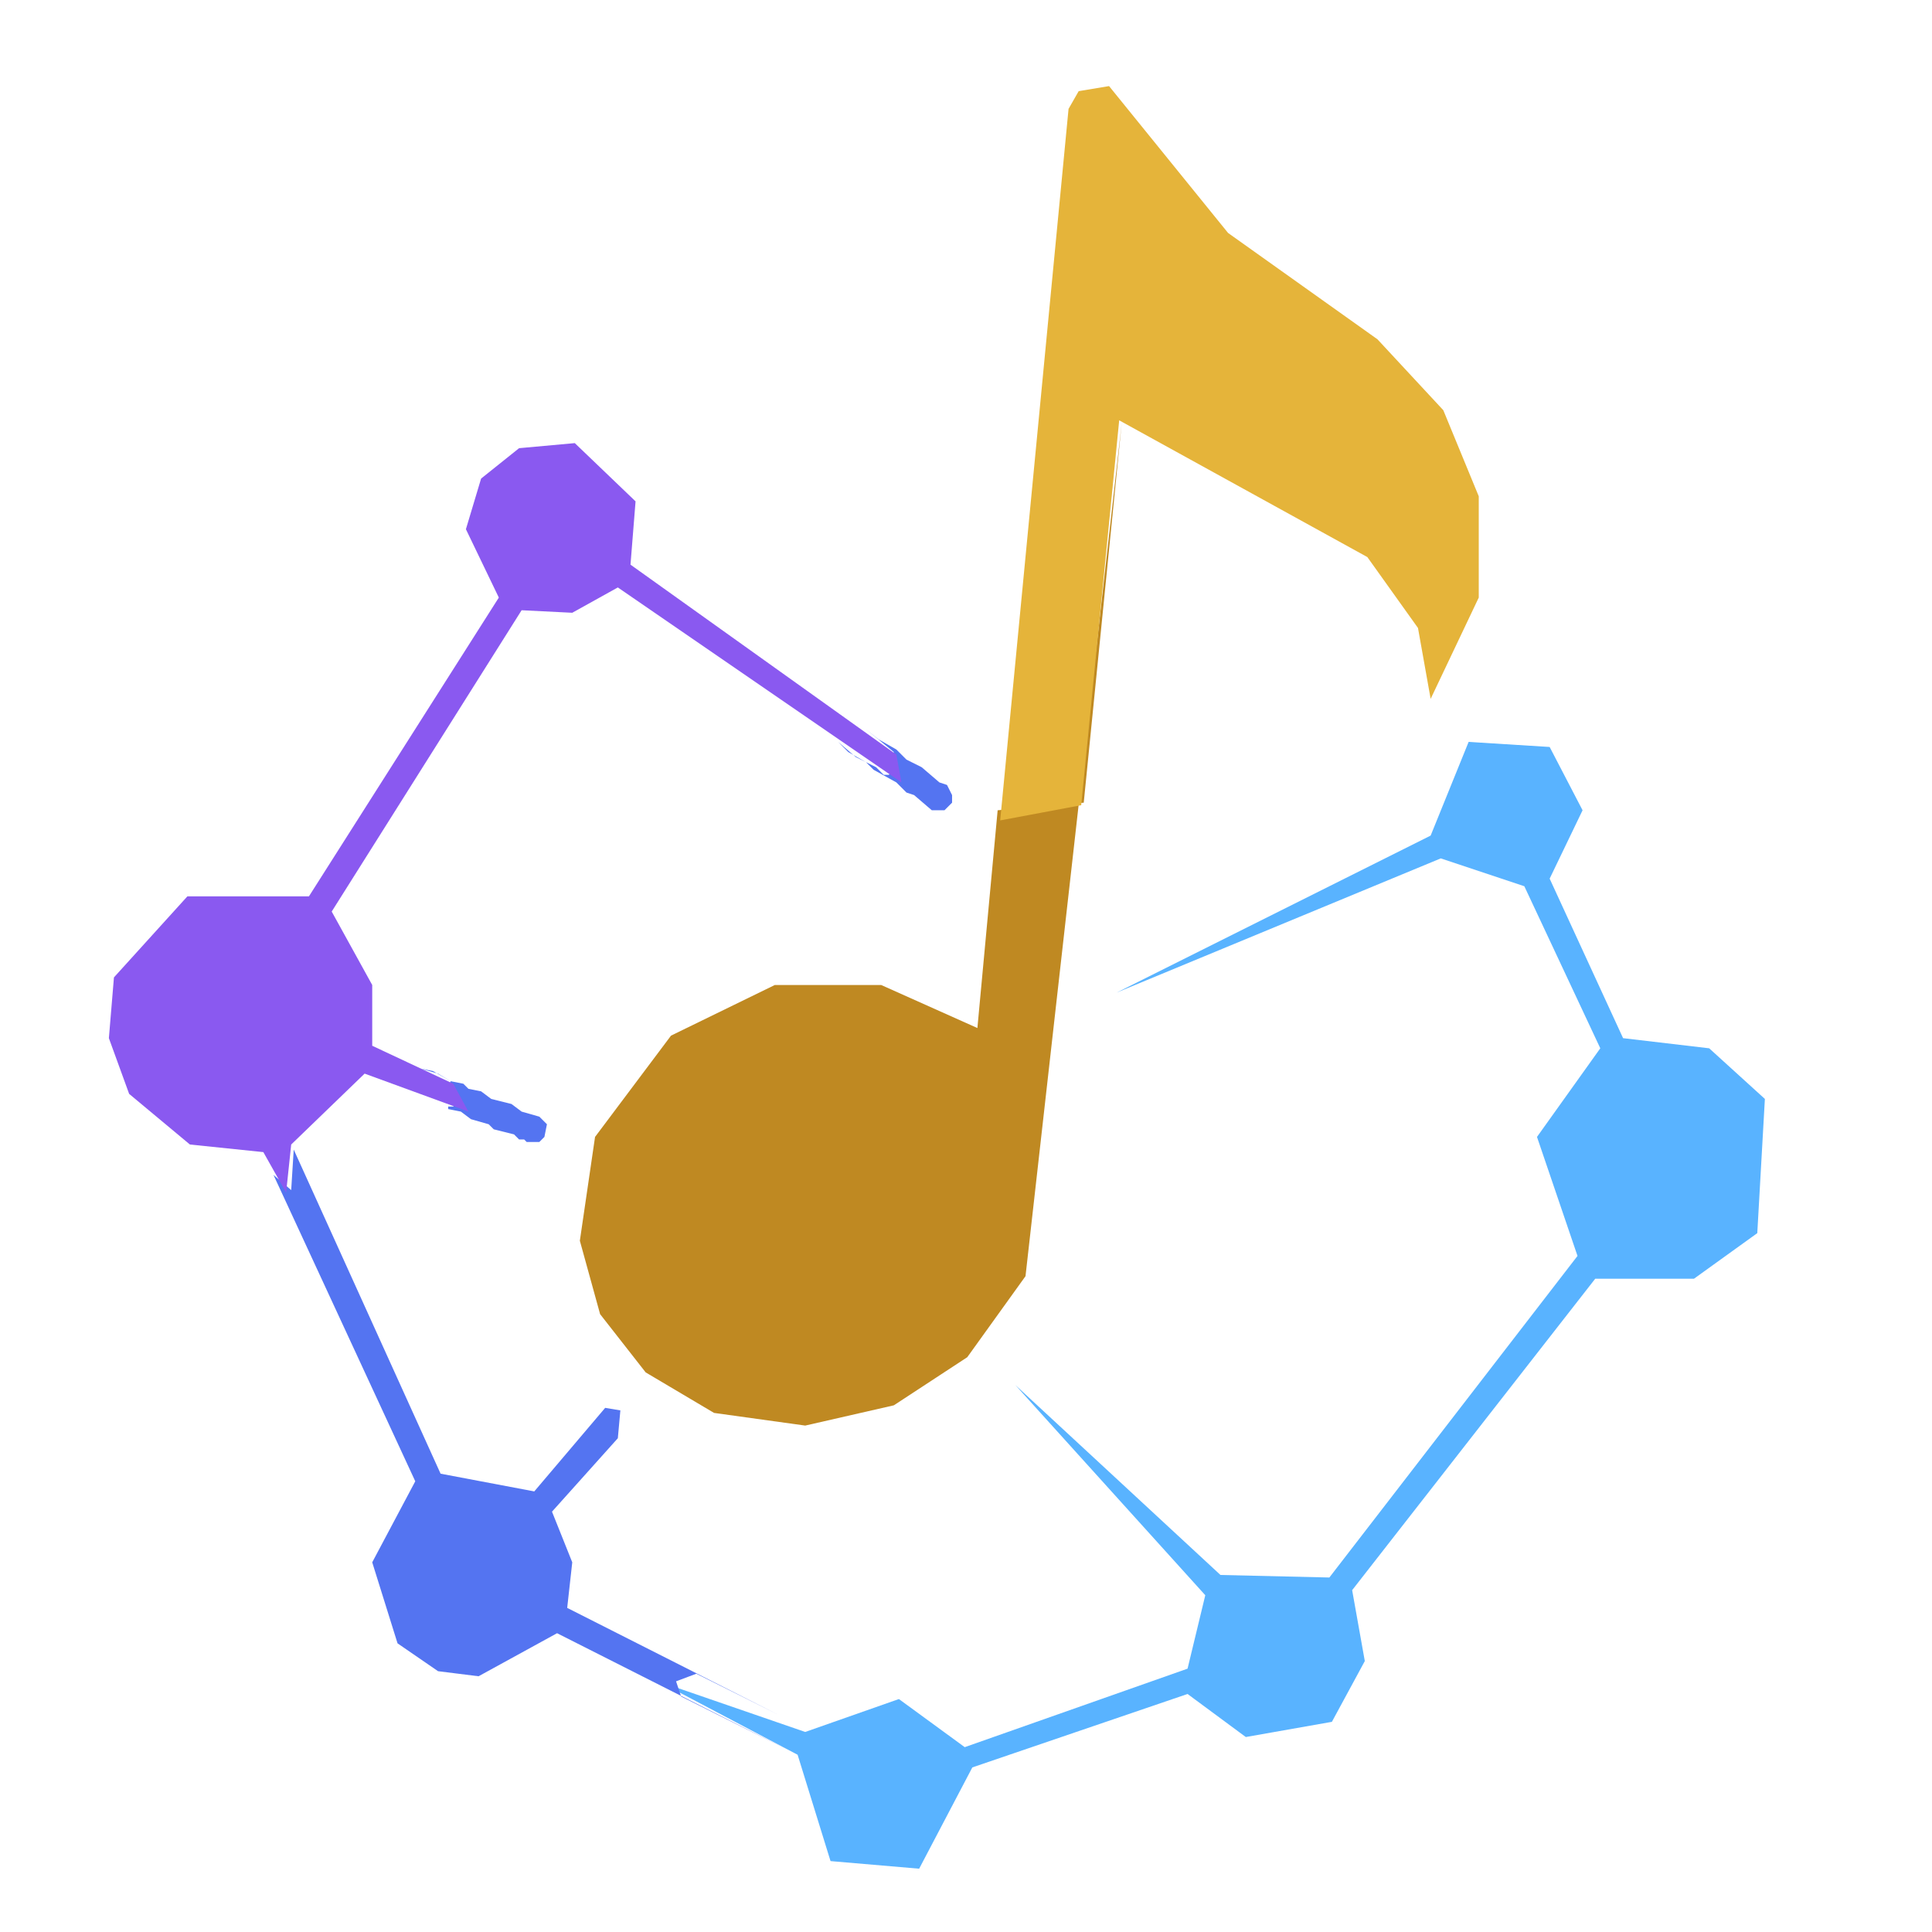
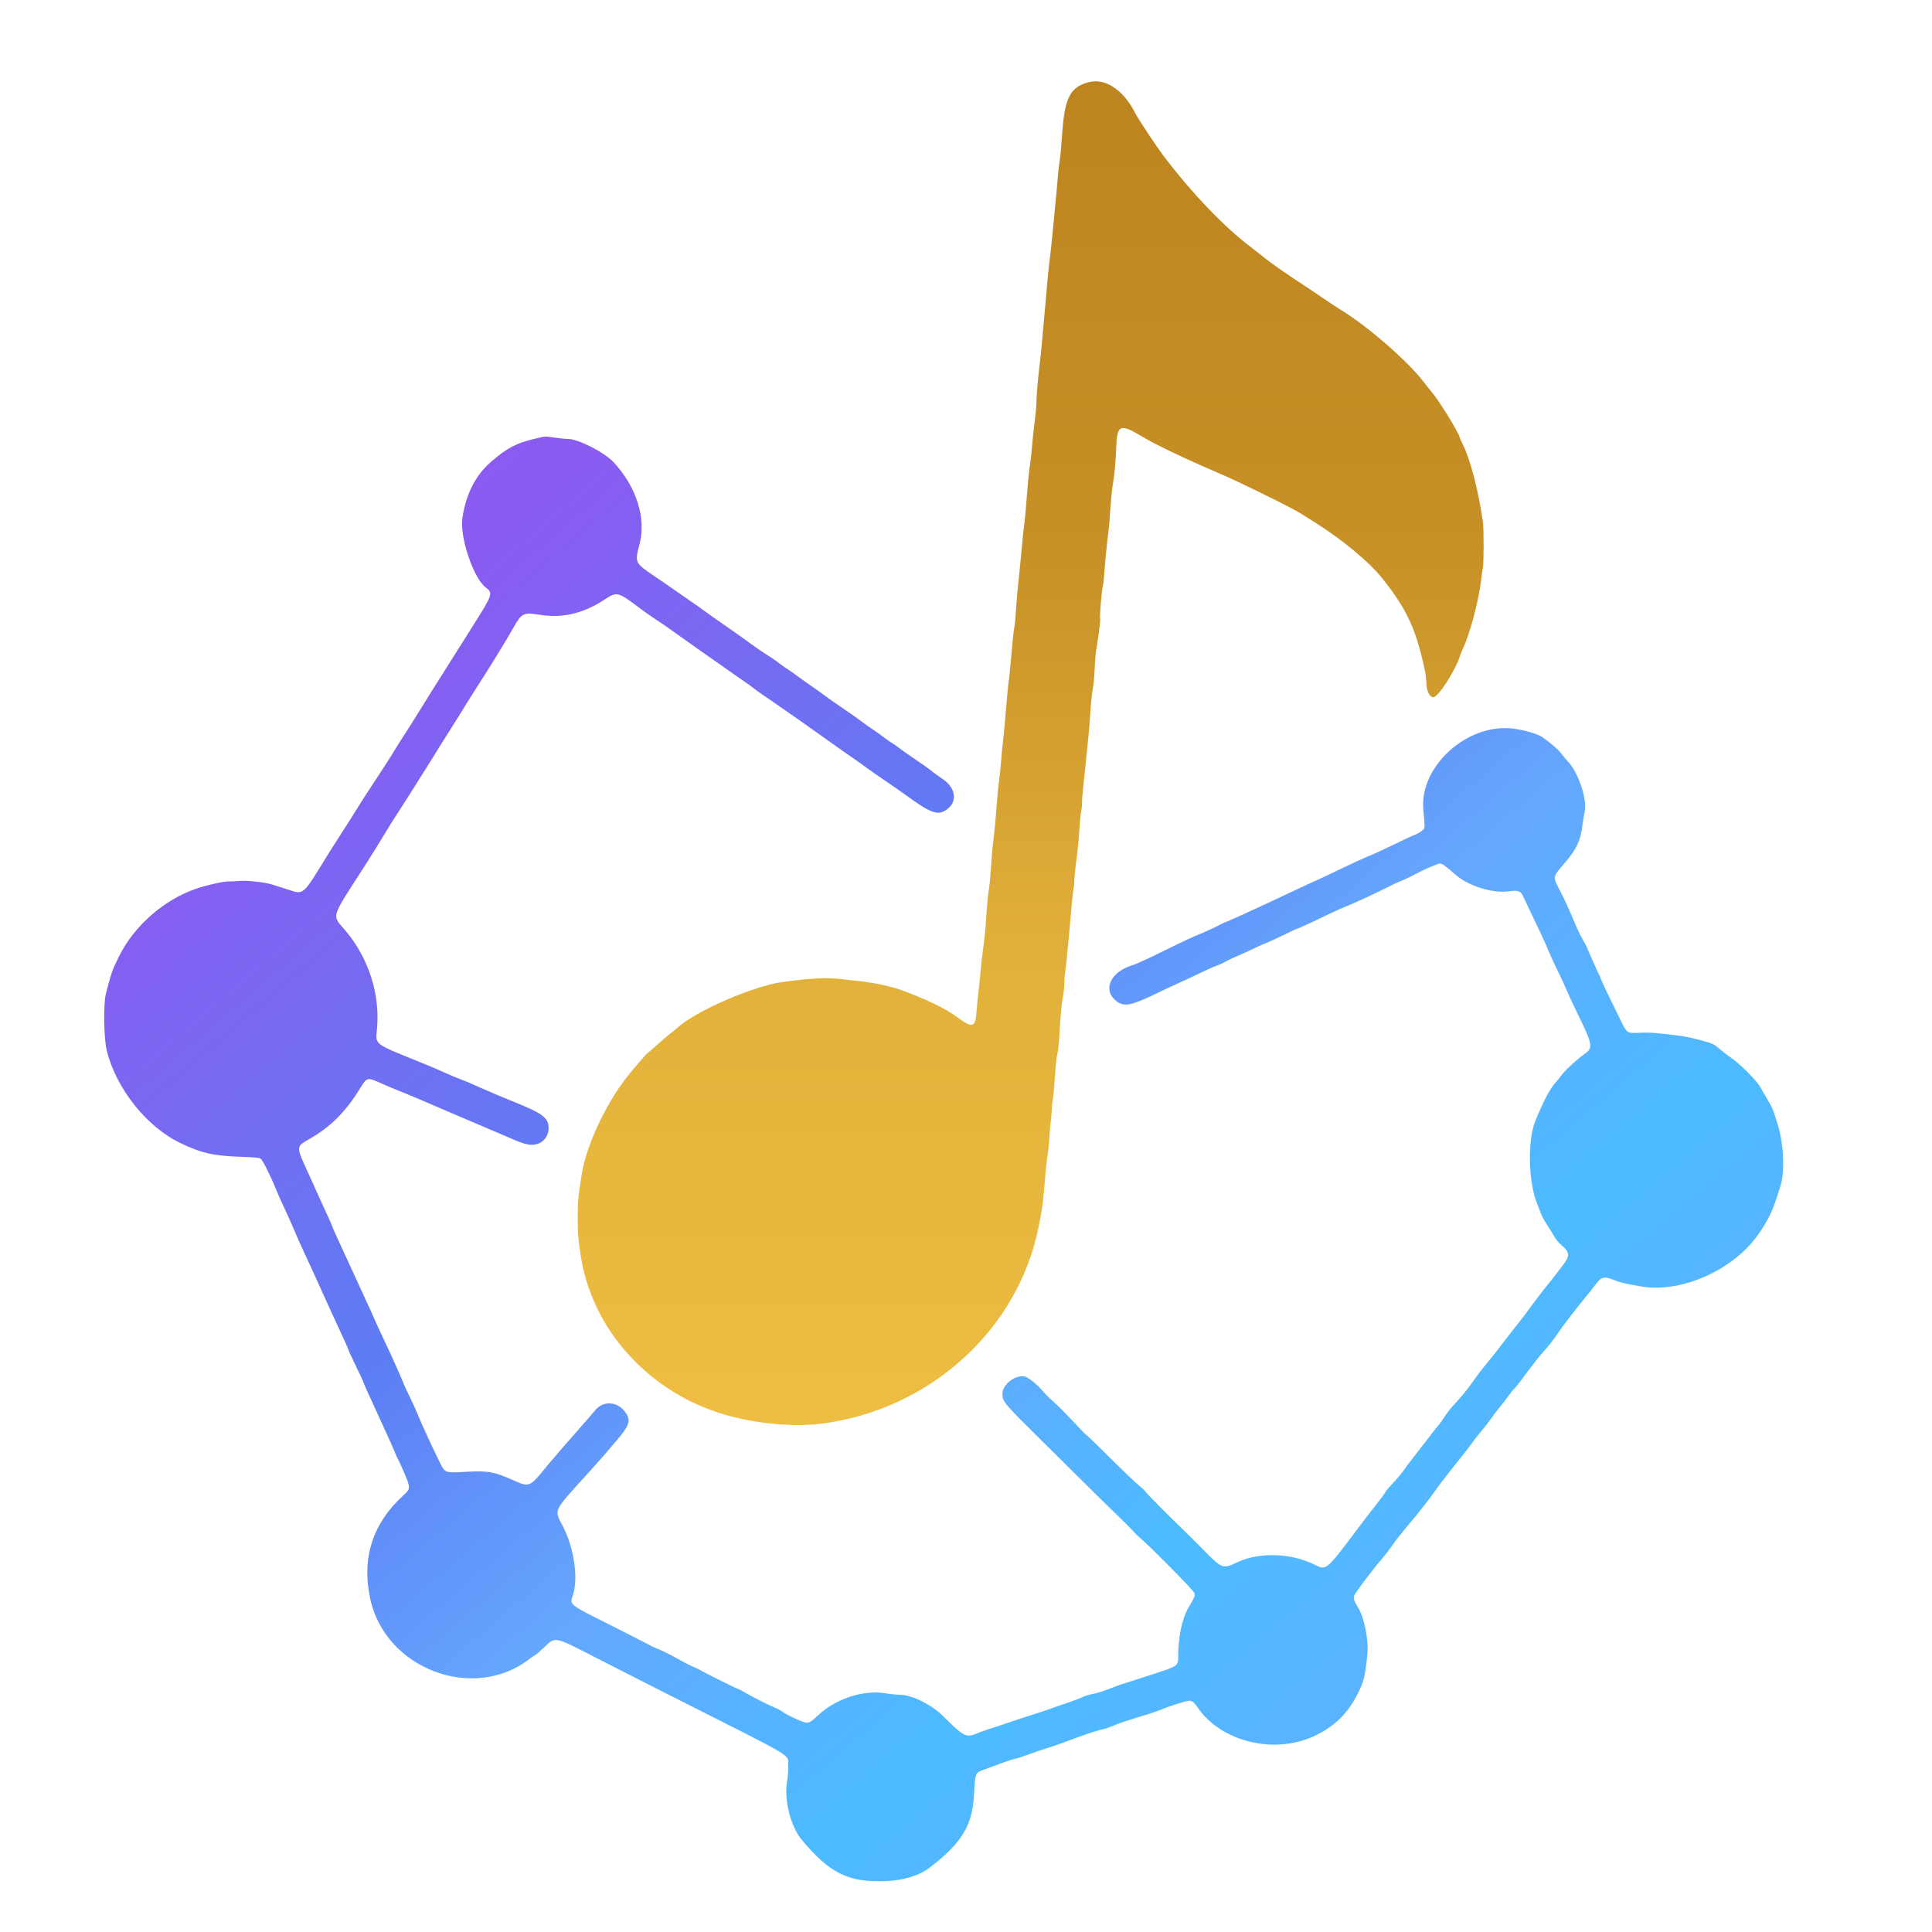
- <svg xmlns="http://www.w3.org/2000/svg" width="763" height="763" viewBox="0 0 763 763" shape-rendering="geometricPrecision">
-   <defs />
-   <path fill="#bf8922" fill-rule="evenodd" d="M 443.0 167.0 L 428.0 317.0 L 394.0 320.0 L 386.0 406.0 L 348.0 389.0 L 306.0 389.0 L 265.0 409.0 L 235.0 449.0 L 229.0 490.0 L 237.0 519.0 L 255.0 542.0 L 282.0 558.0 L 318.0 563.0 L 353.0 555.0 L 382.0 536.0 L 405.0 504.0 Z" />
-   <path fill="#e5b43a" fill-rule="evenodd" d="M 438.0 34.0 L 426.0 36.0 L 422.0 43.0 L 395.0 324.0 L 427.0 318.0 L 442.0 166.0 L 540.0 220.0 L 560.0 248.0 L 565.0 276.0 L 584.0 236.0 L 584.0 196.0 L 570.0 162.0 L 544.0 134.0 L 485.0 92.0 Z" />
-   <path fill="#59b3ff" fill-rule="evenodd" d="M 612.0 295.0 L 580.0 293.0 L 565.0 330.0 L 441.0 392.0 L 569.0 339.0 L 602.0 350.0 L 632.0 414.0 L 607.0 449.0 L 623.0 496.0 L 525.0 623.0 L 482.0 622.0 L 401.0 547.0 L 476.0 630.0 L 469.0 659.0 L 381.0 690.0 L 355.0 671.0 L 318.0 684.0 L 260.0 664.0 L 315.0 693.0 L 328.0 735.0 L 363.0 738.0 L 384.0 698.0 L 469.0 669.0 L 492.0 686.0 L 526.0 680.0 L 539.0 656.0 L 534.0 628.0 L 630.0 505.0 L 669.0 505.0 L 694.0 487.0 L 697.0 434.0 L 675.0 414.0 L 641.0 410.0 L 612.0 347.0 L 625.0 320.0 Z" />
-   <path fill="#5474f1" fill-rule="evenodd" d="M 116.0 454.0 L 115.0 470.0 L 108.0 464.0 L 164.0 585.0 L 147.0 617.0 L 157.0 649.0 L 173.0 660.0 L 189.0 662.0 L 220.0 645.0 L 313.0 692.0 L 269.0 670.0 L 267.0 664.0 L 275.0 661.0 L 307.0 677.0 L 224.0 635.0 L 226.0 617.0 L 218.0 597.0 L 244.0 568.0 L 245.0 557.0 L 239.0 556.0 L 211.0 589.0 L 174.0 582.0 Z M 163.0 420.0 L 166.0 422.0 L 173.0 424.0 L 178.0 427.0 L 177.0 429.0 L 178.0 433.0 L 177.0 434.0 L 179.0 434.0 L 180.0 436.0 L 179.0 437.0 L 177.0 437.0 L 177.0 438.0 L 182.0 439.0 L 186.0 442.0 L 193.0 444.0 L 195.0 446.0 L 203.0 448.0 L 205.0 450.0 L 207.0 450.0 L 208.0 451.0 L 213.0 451.0 L 215.0 449.0 L 216.0 444.0 L 213.0 441.0 L 206.0 439.0 L 202.0 436.0 L 194.0 434.0 L 190.0 431.0 L 185.0 430.0 L 183.0 428.0 L 178.0 427.0 L 171.0 423.0 L 166.0 422.0 Z M 327.0 291.0 L 331.0 293.0 L 335.0 297.0 L 342.0 301.0 L 345.0 304.0 L 354.0 309.0 L 358.0 313.0 L 361.0 314.0 L 368.0 320.0 L 373.0 320.0 L 376.0 317.0 L 376.0 314.0 L 374.0 310.0 L 371.0 309.0 L 364.0 303.0 L 358.0 300.0 L 354.0 296.0 L 347.0 292.0 L 342.0 288.0 L 353.0 297.0 L 352.0 299.0 L 354.0 303.0 L 351.0 306.0 L 349.0 306.0 L 346.0 303.0 L 338.0 299.0 L 331.0 293.0 Z" />
-   <path fill="#8a59f0" fill-rule="evenodd" d="M 227.0 175.0 L 205.0 177.0 L 190.0 189.0 L 184.0 209.0 L 197.0 236.0 L 122.0 354.0 L 74.0 354.0 L 45.0 386.0 L 43.0 410.0 L 51.0 432.0 L 75.0 452.0 L 104.0 455.0 L 113.0 471.0 L 115.0 452.0 L 144.0 424.0 L 185.0 439.0 L 179.0 428.0 L 147.0 413.0 L 147.0 389.0 L 131.0 360.0 L 206.0 241.0 L 226.0 242.0 L 244.0 232.0 L 356.0 309.0 L 354.0 298.0 L 249.0 223.0 L 251.0 198.0 Z" />
+ <svg xmlns="http://www.w3.org/2000/svg" viewBox="0 0 768 768">
+   <defs>
+     <linearGradient id="a" x1="1" x2="0" y1="0" y2="1">
+       <stop offset="0%" stop-color="#5dbcff" />
+       <stop offset="14%" stop-color="#61afff" />
+       <stop offset="30%" stop-color="#4cbbff" />
+       <stop offset="45%" stop-color="#64a7fe" />
+       <stop offset="60%" stop-color="#5e7cf4" />
+       <stop offset="85%" stop-color="#8a5bf1" />
+       <stop offset="100%" stop-color="#965bf2" />
+     </linearGradient>
+     <linearGradient id="b" x1=".5" x2=".5" y1="0" y2="1">
+       <stop offset="0%" stop-color="#edbe42" />
+       <stop offset="35%" stop-color="#e1b039" />
+       <stop offset="65%" stop-color="#c79127" />
+       <stop offset="100%" stop-color="#be841f" />
+     </linearGradient>
+   </defs>
+   <path fill="url(#a)" d="M6345 17695c-229-54-330-107-525-274-184-158-299-383-341-666-34-228 132-720 279-827 87-63 81-80-168-473-73-115-166-264-208-330-41-66-105-167-142-225-103-162-168-266-236-377-34-56-92-148-128-205-102-157-214-335-264-418-25-41-103-160-172-265-70-104-158-242-197-305-38-63-124-198-190-300s-139-218-164-257c-303-496-288-483-467-425-70 22-157 50-194 62-92 29-315 53-398 43-36-4-85-6-110-5-58 4-252-39-396-87-378-128-732-437-911-796-85-172-88-181-157-442-33-125-27-538 10-684 113-449 472-899 869-1090 256-123 395-154 740-165 137-5 196-10 212-20 24-15 119-204 183-364 21-52 65-151 98-220 32-69 76-165 97-215 48-115 117-270 160-360 39-82 125-270 185-405 23-52 82-180 130-285 145-313 190-413 190-421 0-6 23-56 131-280 27-56 49-105 49-110 0-4 20-51 44-103 83-182 218-476 261-571 24-52 53-120 65-150s28-65 35-77c8-12 42-86 75-164 75-175 75-188-8-263-367-334-499-742-396-1226 177-830 1218-1227 1882-719 35 27 67 49 72 49s52 40 105 90c142 134 104 142 655-140 184-95 612-312 950-483 1423-719 1283-634 1288-781 3-57-2-125-12-178-40-211 41-537 171-693 335-401 556-510 998-492 217 9 402 67 529 166 374 291 496 492 516 853 16 277 9 262 137 308 43 16 128 47 188 70 61 22 133 46 160 52 28 5 102 29 165 53s153 54 200 68 139 45 205 70c219 83 409 147 463 157 29 5 85 24 125 41 67 30 156 59 432 144 61 19 135 45 166 59 71 31 278 96 308 96 36 0 58-17 100-78 283-416 928-567 1406-329 228 113 376 261 493 492 72 143 87 206 113 466 17 175-38 443-117 566-38 60-49 93-40 125 8 33 214 306 337 448 31 36 79 99 108 140 51 75 86 119 289 363 59 71 150 188 202 262 52 73 136 184 185 246 174 218 258 324 288 369 17 25 65 86 107 136 43 50 96 119 120 154 23 35 66 90 94 124s72 90 98 127c25 36 54 72 64 80 9 7 48 55 85 104 180 240 216 286 283 360 40 44 87 103 106 130 95 142 205 286 378 499 32 38 78 97 103 130 87 115 109 121 242 67 43-17 107-35 144-41 36-6 96-17 135-25 489-103 1144 188 1443 642 118 179 153 257 242 548 52 167 36 500-33 720-19 61-42 131-50 157s-40 89-71 140-71 121-90 154c-39 72-245 278-346 345-34 23-87 63-117 89s-66 54-80 63c-40 25-275 88-388 103-280 37-370 44-487 39-159-8-155-11-237 155-155 316-209 428-229 480-11 30-24 59-28 65-5 5-38 80-75 165s-72 164-77 174c-58 102-85 157-114 223-104 246-138 319-194 425-85 164-87 156 55 320s192 270 213 448c6 52 18 127 27 165 32 141-73 460-194 588-32 34-70 81-85 103-25 36-131 128-222 191-57 40-241 92-368 104-534 51-1085-453-1043-956 21-250 22-221-13-254-17-16-53-37-79-47-26-9-142-63-258-120-116-56-251-118-300-137-49-20-183-81-299-137-115-56-244-117-285-135-41-17-194-88-340-157-360-171-740-344-770-353-14-4-49-20-77-36-55-30-201-97-288-130-27-11-126-58-220-103-347-171-462-224-529-245-239-76-337-274-200-403 101-95 181-82 519 83 83 41 187 89 230 108 44 19 154 70 245 114s189 88 219 98 81 34 115 53 96 48 139 65c42 17 116 51 164 75 49 24 120 56 158 71 39 15 138 61 221 101 83 41 155 74 160 74 9 0 164 71 374 173 79 38 183 84 230 102 89 35 356 159 472 220 37 20 106 51 154 71 48 19 117 52 153 72 101 56 273 131 302 132 26 0 65-28 190-137 150-130 429-217 618-193 115 15 146 6 173-50 9-19 46-96 81-170 135-280 177-370 227-490 28-68 81-181 116-252s78-163 95-206c17-42 78-174 136-292 176-361 182-396 74-469-78-53-222-186-267-246-20-27-53-68-73-90-68-75-148-228-242-462-91-226-80-715 21-968 16-38 38-96 50-128 13-32 46-93 75-136s65-102 81-131 53-74 82-99c103-88 106-127 22-238-136-178-162-211-210-268-27-33-99-127-160-210-60-82-133-179-162-214s-98-123-153-196-136-176-180-230c-109-132-129-159-210-272-66-94-129-170-241-292-29-31-66-81-85-111-18-30-53-80-79-110-25-30-72-89-103-130-108-141-158-205-204-264-26-32-71-93-101-135s-87-110-127-151c-39-41-83-93-95-115-13-22-65-92-115-155-51-63-134-172-186-241-395-529-393-528-528-459-280 141-661 154-922 30-171-81-179-77-395 142-98 100-215 216-258 257-147 140-436 432-436 441 0 4-35 37-78 73s-199 185-346 331-271 266-275 266c-5 0-74 71-154 158-81 86-183 189-227 227-44 39-100 93-123 121-66 80-177 173-220 184-109 31-270-90-270-202 0-94 10-106 462-553 234-231 485-481 560-555 74-74 219-216 322-315 104-100 201-197 216-217 16-19 57-59 92-88 103-86 607-597 621-630s13-36-73-185c-72-127-117-341-117-563 0-122 4-119-320-224-146-48-290-94-320-103-30-8-111-38-180-65s-156-54-194-60c-37-6-91-23-120-37-28-14-109-45-181-69-71-23-152-51-180-62-27-11-131-46-230-77s-232-75-295-97-155-53-205-68c-49-15-118-40-152-54-138-57-155-49-412 205-134 133-369 249-504 249-31 0-120 9-199 21-249 36-573-73-772-261-79-75-103-90-140-90-34 0-219 83-276 124-25 18-63 40-85 48-73 29-269 127-355 178-47 27-89 50-94 50-12 0-366 175-428 211-27 16-77 41-111 54-34 14-120 59-192 100-71 40-166 88-210 105-44 18-84 35-90 40-5 4-212 110-460 235-532 268-505 246-465 372 62 199 12 545-114 797-113 224-145 160 339 695 66 73 133 149 150 169 16 21 77 91 134 157 153 177 177 240 121 328-94 148-275 162-376 29-16-20-92-108-169-195s-164-186-193-220-86-100-126-147c-41-47-92-107-114-135-158-196-177-204-343-130-240 108-313 122-571 108-259-15-254-17-320 117-80 161-218 460-259 563-21 53-64 147-94 207-30 61-66 138-79 173-30 76-171 390-231 512-24 50-60 128-81 175-38 88-81 184-241 530-52 113-114 248-138 300s-69 150-99 216c-31 67-56 125-56 129s-24 59-54 124c-29 64-75 163-101 221s-67 148-90 200c-190 418-191 373 12 494 240 143 409 318 583 603 68 111 75 112 251 32 59-26 147-64 195-82 83-32 386-160 624-264 58-25 195-84 305-130 110-47 247-105 305-130 205-89 241-102 297-112 135-24 243 64 243 196 0 123-73 175-448 324-115 46-230 95-447 191-49 23-113 49-141 58-29 10-113 46-188 79-75 34-180 79-234 101-643 261-591 221-574 436 33 402-101 818-365 1137-176 212-201 125 237 807 37 58 92 146 122 195 112 185 221 361 248 400 39 57 348 546 440 695 42 69 132 213 200 320s152 242 187 300c35 57 93 149 129 205 122 185 330 525 417 679 98 174 118 184 312 153 274-44 521 16 780 188 129 86 154 80 379-90 65-50 159-116 210-149 50-32 158-106 239-165 216-154 301-215 397-281 47-32 139-97 205-144s161-113 210-147c50-33 99-69 110-79s61-46 110-80c50-33 143-98 208-143 64-45 168-117 230-160 61-43 193-136 292-207s230-164 290-205c61-41 153-106 205-145 52-38 158-112 235-164s181-124 230-160c307-224 388-253 494-175 131 94 106 259-57 365-45 30-97 67-115 83-34 29-111 84-267 189-52 36-113 79-135 97-22 17-58 42-80 55s-67 45-100 70c-33 26-87 64-120 86-33 21-87 59-120 84-57 44-173 126-330 232-38 26-95 67-126 90-31 24-96 70-144 103-49 33-125 87-169 120-45 34-99 72-121 85s-67 45-101 71c-33 27-94 69-134 93-40 25-109 71-153 103-162 118-250 180-378 268-72 50-167 117-212 150-45 34-113 82-152 108-38 26-131 90-205 142s-187 130-250 172c-229 155-230 158-173 373 82 311-35 681-306 974-108 116-419 276-539 276-26 0-94 7-152 15-129 18-115 18-235-10" transform="matrix(.03355 0 0 -.03355 0 768)" />
+   <path fill="url(#b)" d="M12906 21919c-225-56-292-184-321-614-9-132-22-278-30-325s-16-119-19-160c-6-78-24-277-50-540-9-85-20-207-27-270-6-63-17-160-24-215s-18-156-24-225-20-228-31-355c-34-388-49-545-65-670-19-158-35-347-35-427 0-34-9-130-20-213-11-82-24-211-30-285s-19-193-30-265c-11-71-26-233-35-360-9-126-22-273-30-325s-21-180-30-285c-9-104-25-264-35-355-11-91-24-241-30-335-5-93-14-195-20-225-12-63-24-182-45-427-8-95-17-183-20-195-6-26-31-294-45-473-5-66-16-178-24-250-9-71-20-193-26-270s-17-183-25-235-19-167-25-255c-10-152-28-343-50-520-5-44-14-159-20-255s-16-197-21-225c-11-52-23-173-39-415-5-80-18-206-29-280s-25-196-31-270-18-189-26-255-18-170-23-232c-14-199-46-209-231-73-141 104-336 199-665 322-109 40-320 86-484 103-75 8-174 19-221 25-177 21-376 11-704-35-337-47-1000-333-1220-525-30-26-83-69-118-96-35-26-103-85-152-131-50-46-93-83-97-83-10 0-177-194-266-310-252-329-469-804-522-1140-43-273-46-312-46-510 0-189 5-250 37-455 131-843 767-1568 1624-1850 377-124 863-177 1219-133 1285 159 2339 1112 2581 2333 37 186 43 225 53 315 6 52 15 160 21 240s19 206 30 280 22 185 25 245c3 61 10 137 15 170s10 85 10 116c0 30 6 96 14 145s20 179 27 289c6 110 18 220 26 245s18 113 23 195c17 278 29 410 44 488 9 43 16 111 16 150 0 40 4 99 10 132 5 33 14 112 20 175s20 210 31 325c11 116 24 264 29 330 6 66 15 140 20 165s9 70 9 100c1 30 7 105 15 165 25 187 37 314 47 465 5 80 13 163 19 185 5 22 10 67 10 99 0 33 4 98 10 145 9 79 30 286 50 486 4 44 13 125 18 180 6 55 16 181 22 280s18 212 26 250c9 39 19 149 24 245 4 96 13 202 19 235 23 129 52 355 47 363-9 14 13 299 29 378 8 40 17 114 20 165 6 106 30 353 46 474 6 44 12 109 15 145 17 250 27 365 39 430 19 107 34 263 40 425 10 292 41 305 329 131 144-86 490-251 865-412 194-84 287-128 661-312 140-69 293-150 340-180 47-29 122-77 167-105 327-207 636-464 793-661 293-368 402-607 506-1106 7-36 13-90 14-120 0-102 37-180 83-180 56 0 257 309 312 480 10 30 26 71 35 90 81 162 194 586 220 825 6 55 15 118 20 140 11 48 12 468 0 545-54 375-150 741-240 920-15 30-31 66-35 80-24 80-252 446-342 550-22 25-61 74-88 110-185 242-664 659-977 849-36 22-134 86-217 143s-189 128-236 158c-184 120-393 266-445 310-30 26-104 84-165 130-315 237-692 630-1029 1071-87 113-311 452-348 524-134 267-350 412-542 364" transform="matrix(.03355 0 0 -.03355 0 768)" />
</svg>
